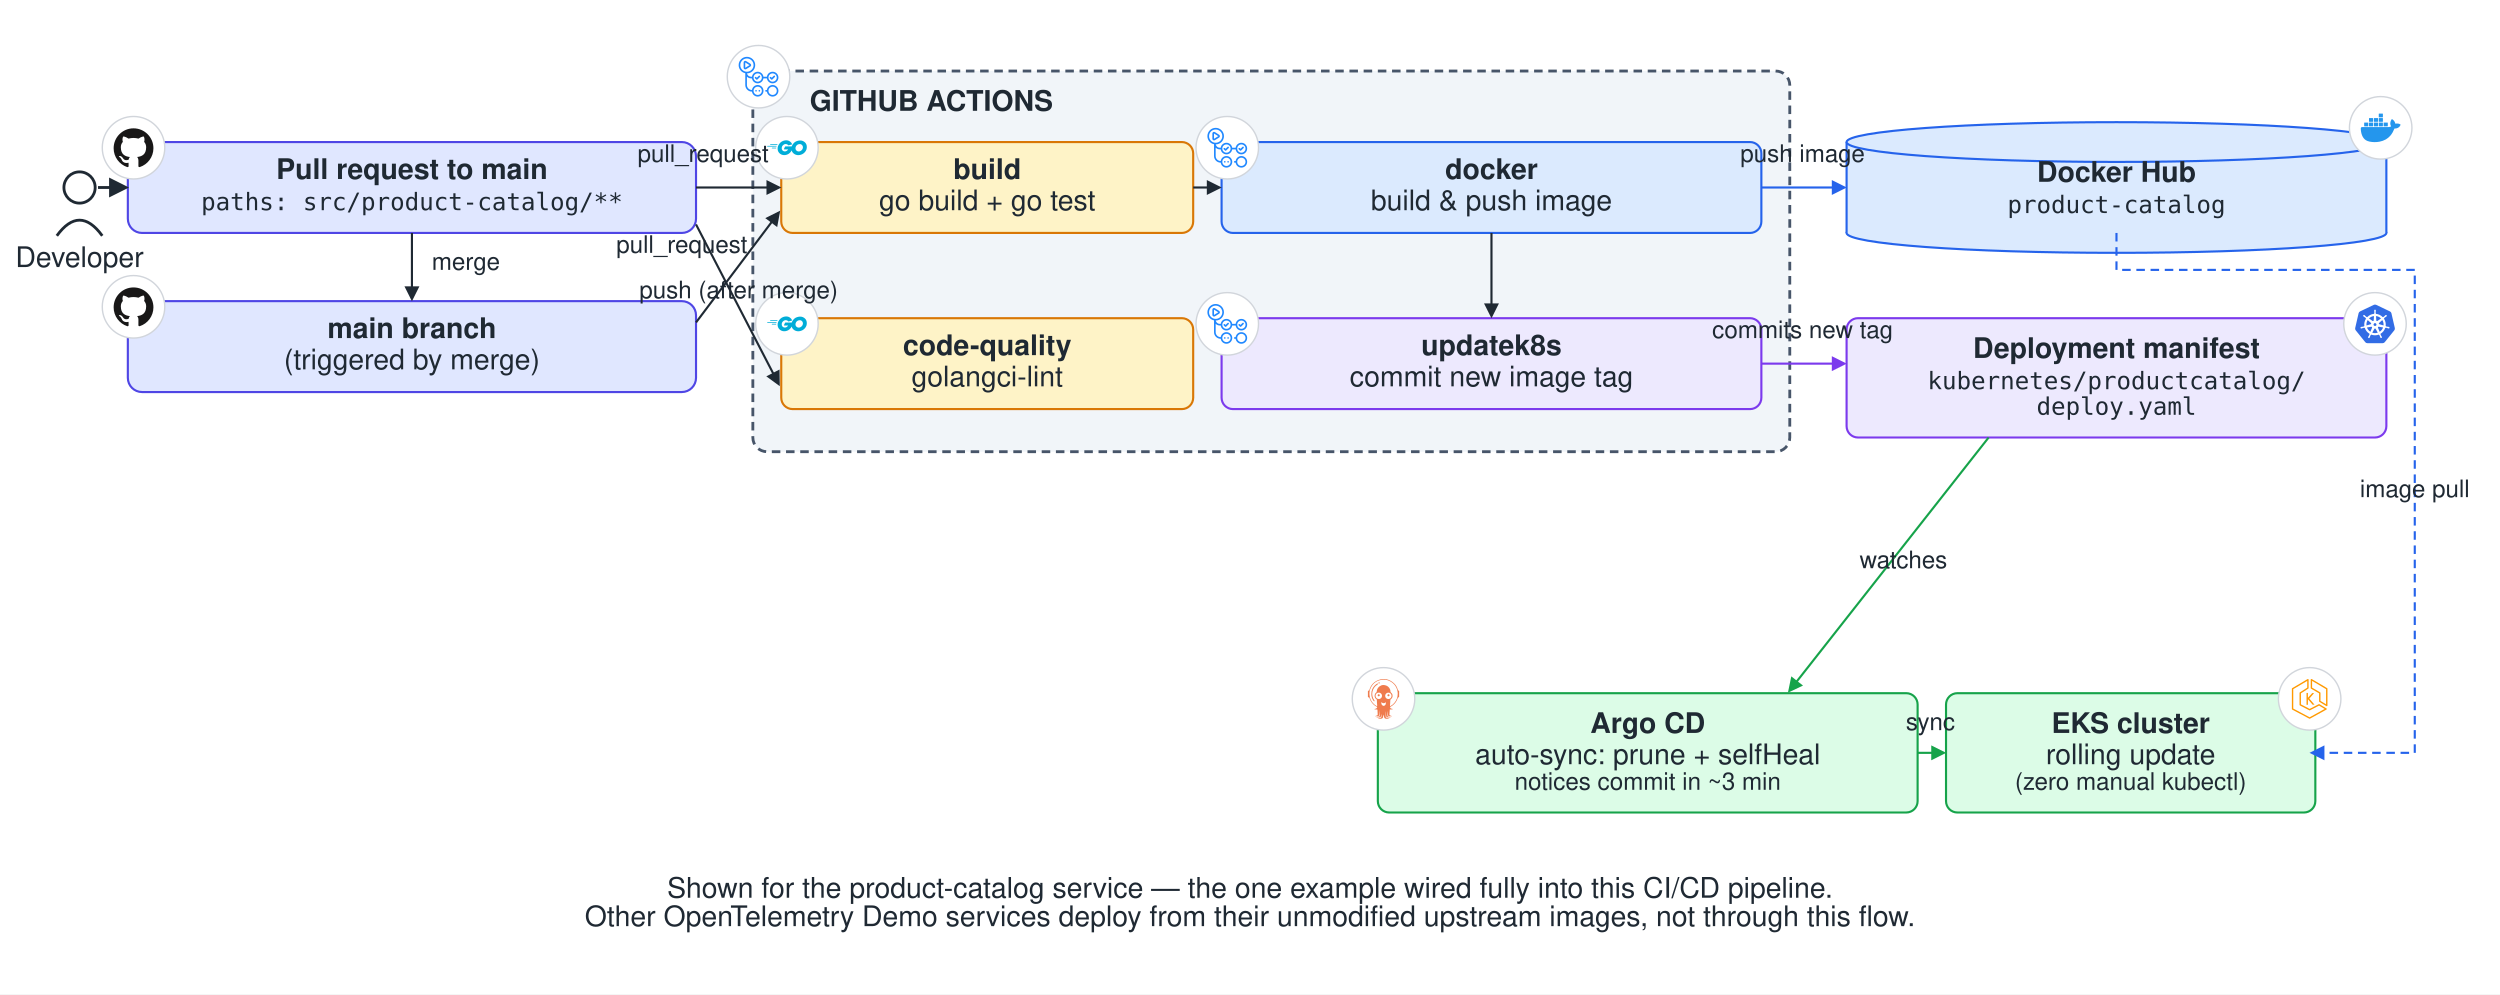
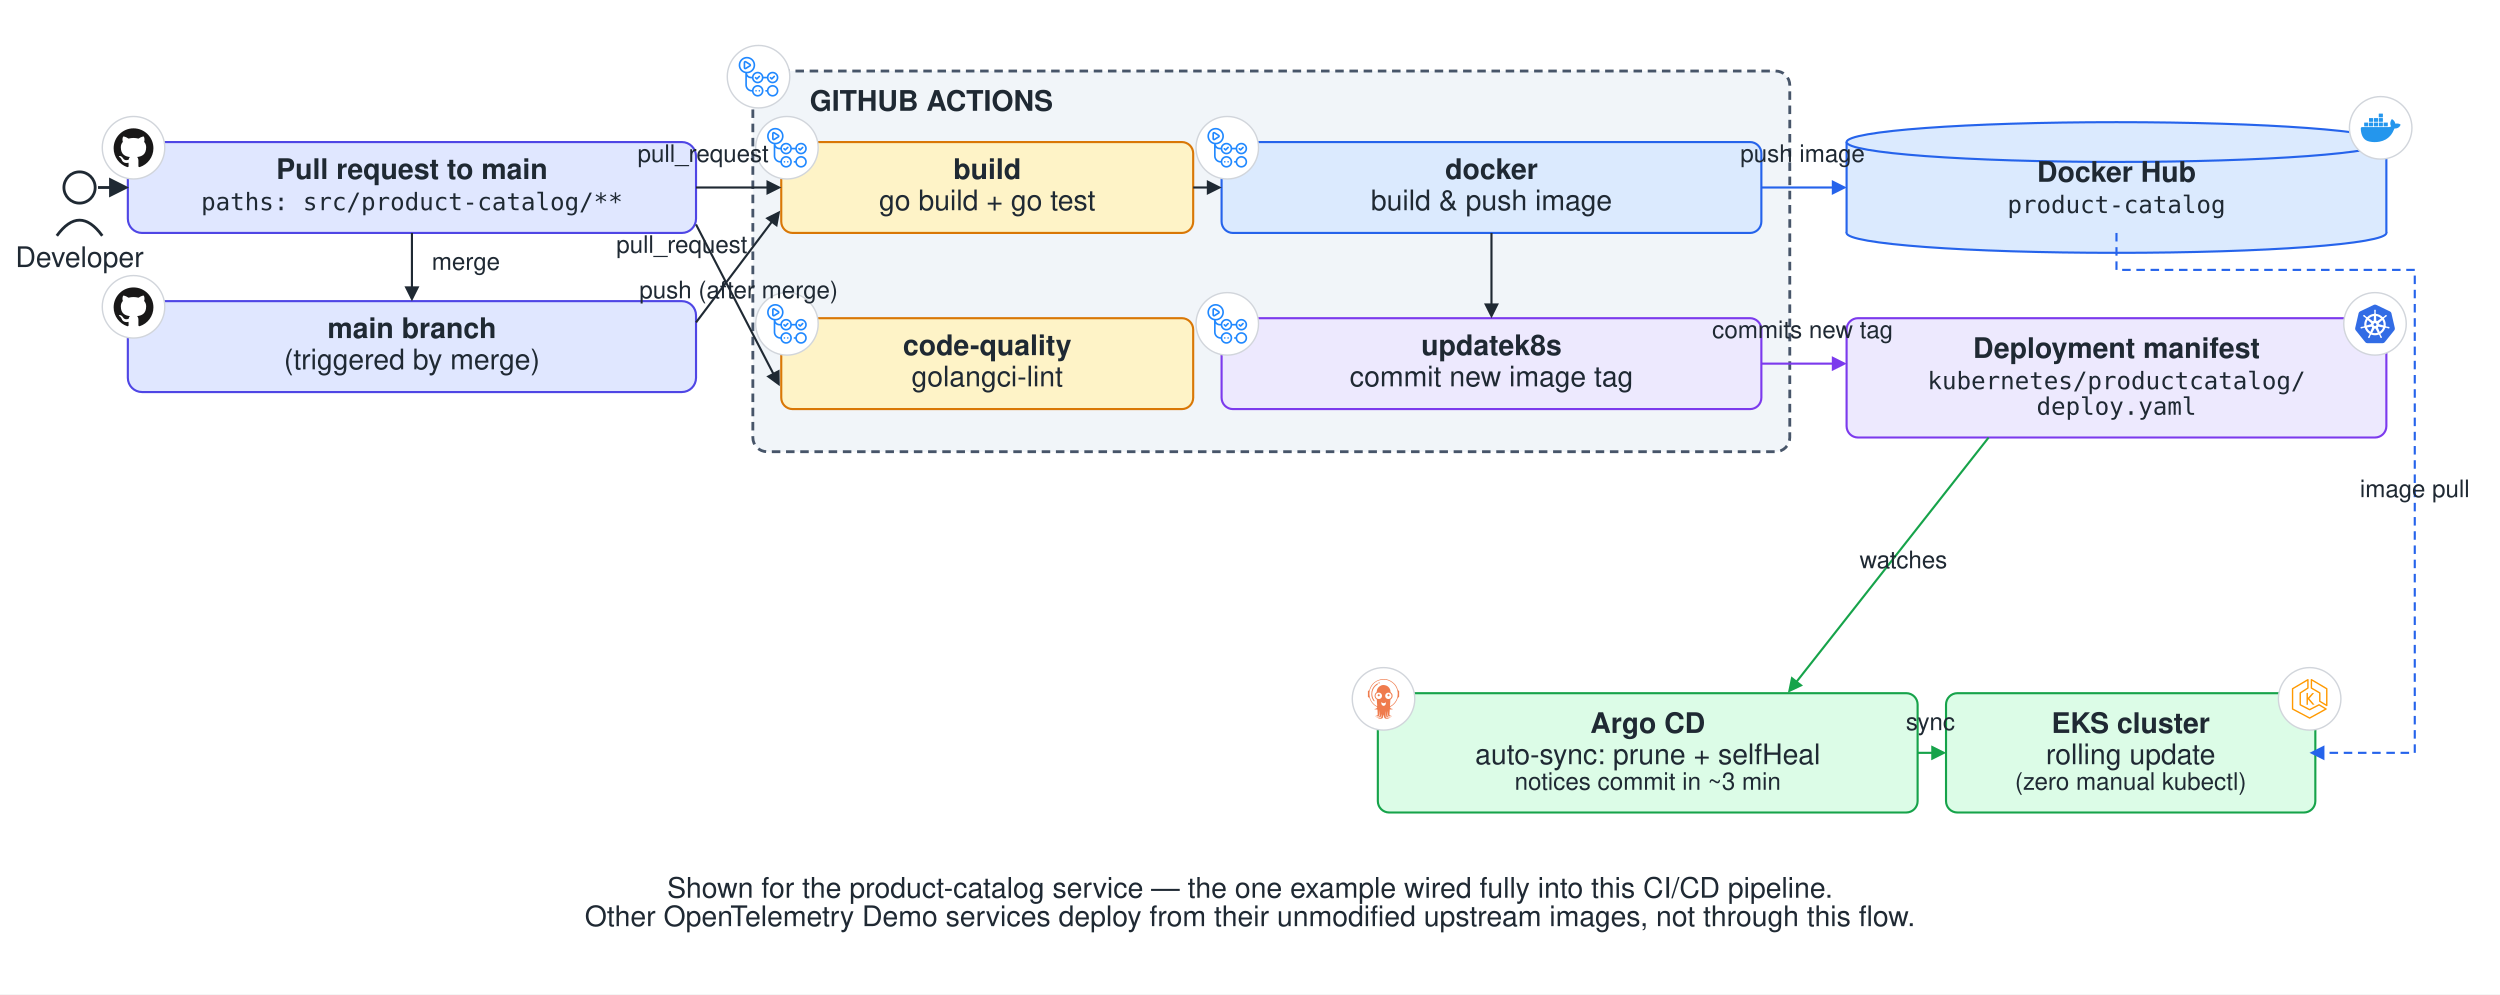
<svg xmlns="http://www.w3.org/2000/svg" viewBox="0 0 3520 1400" width="3520" height="1400" role="img" aria-label="CI/CD pipeline for the product-catalog service: a pull request or merge to main triggers GitHub Actions jobs build, code-quality, docker and updatek8s; docker pushes an image to Docker Hub, updatek8s commits the new tag to the Kubernetes manifest, Argo CD watches and syncs it to the EKS cluster, which pulls the new image from Docker Hub.">
  <defs>
    <marker id="arrow" viewBox="0 0 10 10" refX="8" refY="5" markerWidth="7" markerHeight="7" orient="auto">
      <path d="M0,0 L10,5 L0,10 z" fill="#1f2933" />
    </marker>
    <marker id="arrowBlue" viewBox="0 0 10 10" refX="8" refY="5" markerWidth="7" markerHeight="7" orient="auto">
      <path d="M0,0 L10,5 L0,10 z" fill="#2563eb" />
    </marker>
    <marker id="arrowViolet" viewBox="0 0 10 10" refX="8" refY="5" markerWidth="7" markerHeight="7" orient="auto">
      <path d="M0,0 L10,5 L0,10 z" fill="#7c3aed" />
    </marker>
    <marker id="arrowGreen" viewBox="0 0 10 10" refX="8" refY="5" markerWidth="7" markerHeight="7" orient="auto">
      <path d="M0,0 L10,5 L0,10 z" fill="#16a34a" />
    </marker>
  </defs>
  <style>
    text { font-family: -apple-system, Segoe UI, Helvetica, Arial, sans-serif; fill: #1f2933; }
    .title { font-weight: 700; }
    .mono { font-family: "SFMono-Regular", Consolas, Menlo, monospace; }
    .small { font-size: 20px; }
    .tiny { font-size: 17px; }
  </style>
  <defs>
    <g id="icon-github">
      <path d="M12 .297c-6.63 0-12 5.373-12 12 0 5.303 3.438 9.8 8.205 11.385.6.113.82-.258.82-.577 0-.285-.01-1.04-.015-2.04-3.338.724-4.042-1.61-4.042-1.61C4.422 18.07 3.633 17.7 3.633 17.7c-1.087-.744.084-.729.084-.729 1.205.084 1.838 1.236 1.838 1.236 1.07 1.835 2.809 1.305 3.495.998.108-.776.417-1.305.76-1.605-2.665-.3-5.466-1.332-5.466-5.93 0-1.31.465-2.38 1.235-3.22-.135-.303-.54-1.523.105-3.176 0 0 1.005-.322 3.3 1.23.96-.267 1.98-.399 3-.405 1.02.006 2.04.138 3 .405 2.28-1.552 3.285-1.23 3.285-1.23.645 1.653.24 2.873.12 3.176.765.84 1.23 1.91 1.23 3.22 0 4.61-2.805 5.625-5.475 5.92.42.36.81 1.096.81 2.22 0 1.606-.015 2.896-.015 3.286 0 .315.21.69.825.57C20.565 22.092 24 17.592 24 12.297c0-6.627-5.373-12-12-12" />
    </g>
    <g id="icon-githubactions">
      <path d="M10.984 13.836a.5.5 0 0 1-.353-.146l-.745-.743a.5.5 0 1 1 .706-.708l.392.391 1.181-1.18a.5.5 0 0 1 .708.707l-1.535 1.533a.504.504 0 0 1-.354.146zm9.353-.147l1.534-1.532a.5.5 0 0 0-.707-.707l-1.181 1.18-.392-.391a.5.5 0 1 0-.706.708l.746.743a.497.497 0 0 0 .706-.001zM4.527 7.452l2.557-1.585A1 1 0 0 0 7.09 4.17L4.533 2.56A1 1 0 0 0 3 3.406v3.196a1.001 1.001 0 0 0 1.527.85zm2.03-2.436L4 6.602V3.406l2.557 1.61zM24 12.5c0 1.93-1.57 3.5-3.5 3.5a3.503 3.503 0 0 1-3.46-3h-2.08a3.503 3.503 0 0 1-3.46 3 3.502 3.502 0 0 1-3.46-3h-.558c-.972 0-1.85-.399-2.482-1.042V17c0 1.654 1.346 3 3 3h.04c.244-1.693 1.7-3 3.46-3 1.93 0 3.5 1.57 3.5 3.5S13.43 24 11.5 24a3.502 3.502 0 0 1-3.46-3H8c-2.206 0-4-1.794-4-4V9.899A5.008 5.008 0 0 1 0 5c0-2.757 2.243-5 5-5s5 2.243 5 5a5.005 5.005 0 0 1-4.952 4.998A2.482 2.482 0 0 0 7.482 12h.558c.244-1.693 1.7-3 3.46-3a3.502 3.502 0 0 1 3.46 3h2.08a3.503 3.503 0 0 1 3.46-3c1.93 0 3.5 1.57 3.5 3.5zm-15 8c0 1.378 1.122 2.5 2.5 2.5s2.5-1.122 2.5-2.5-1.122-2.5-2.5-2.5S9 19.122 9 20.5zM5 9c2.206 0 4-1.794 4-4S7.206 1 5 1 1 2.794 1 5s1.794 4 4 4zm9 3.5c0-1.378-1.122-2.5-2.5-2.5S9 11.122 9 12.5s1.122 2.5 2.5 2.5 2.5-1.122 2.5-2.5zm9 0c0-1.378-1.122-2.5-2.5-2.5S18 11.122 18 12.5s1.122 2.5 2.5 2.5 2.5-1.122 2.5-2.5zm-13 8a.5.5 0 1 0 1 0 .5.5 0 0 0-1 0zm2 0a.5.5 0 1 0 1 0 .5.5 0 0 0-1 0zm12 0c0 1.93-1.57 3.5-3.5 3.5a3.503 3.503 0 0 1-3.46-3.002c-.007.001-.013.005-.021.005l-.506.017h-.017a.5.5 0 0 1-.016-.999l.506-.017c.018-.002.035.006.052.007A3.503 3.503 0 0 1 20.5 17c1.93 0 3.5 1.57 3.5 3.5zm-1 0c0-1.378-1.122-2.5-2.5-2.5S18 19.122 18 20.5s1.122 2.5 2.5 2.5 2.5-1.122 2.5-2.5z" />
-     </g>
-     <g id="icon-go">
-       <path d="M1.811 10.231c-.047 0-.058-.023-.035-.059l.246-.315c.023-.035.081-.058.128-.058h4.172c.046 0 .058.035.035.07l-.199.303c-.023.036-.082.07-.117.07zM.047 11.306c-.047 0-.059-.023-.035-.058l.245-.316c.023-.035.082-.058.129-.058h5.328c.047 0 .07.035.058.07l-.093.28c-.012.047-.058.07-.105.07zm2.828 1.075c-.047 0-.059-.035-.035-.07l.163-.292c.023-.035.07-.07.117-.07h2.337c.047 0 .07.035.07.082l-.023.28c0 .047-.047.082-.082.082zm12.129-2.36c-.736.187-1.239.327-1.963.514-.176.046-.187.058-.34-.117-.174-.199-.303-.327-.548-.444-.737-.362-1.45-.257-2.115.175-.795.514-1.204 1.274-1.192 2.22.011.935.654 1.706 1.577 1.835.795.105 1.46-.175 1.987-.77.105-.13.198-.27.315-.434H10.47c-.245 0-.304-.152-.222-.35.152-.362.432-.97.596-1.274a.315.315 0 01.292-.187h4.253c-.023.316-.023.631-.07.947a4.983 4.983 0 01-.958 2.29c-.841 1.11-1.94 1.8-3.33 1.986-1.145.152-2.209-.07-3.143-.77-.865-.655-1.356-1.52-1.484-2.595-.152-1.274.222-2.419.993-3.424.83-1.086 1.928-1.776 3.272-2.02 1.098-.2 2.15-.07 3.096.571.62.41 1.063.97 1.356 1.648.07.105.023.164-.117.2m3.868 6.461c-1.064-.024-2.034-.328-2.852-1.029a3.665 3.665 0 01-1.262-2.255c-.21-1.32.152-2.489.947-3.529.853-1.122 1.881-1.706 3.272-1.95 1.192-.21 2.314-.095 3.33.595.923.63 1.496 1.484 1.648 2.605.198 1.578-.257 2.863-1.344 3.962-.771.783-1.718 1.273-2.805 1.495-.315.06-.63.07-.934.106zm2.78-4.72c-.011-.153-.011-.27-.034-.387-.21-1.157-1.274-1.81-2.384-1.554-1.087.245-1.788.935-2.045 2.033-.21.912.234 1.835 1.075 2.21.643.28 1.285.244 1.905-.07.923-.48 1.425-1.228 1.484-2.233z" />
    </g>
    <g id="icon-docker">
      <path d="M13.983 11.078h2.119a.186.186 0 00.186-.185V9.006a.186.186 0 00-.186-.186h-2.119a.185.185 0 00-.185.185v1.888c0 .102.083.185.185.185m-2.954-5.43h2.118a.186.186 0 00.186-.186V3.574a.186.186 0 00-.186-.185h-2.118a.185.185 0 00-.185.185v1.888c0 .102.082.185.185.185m0 2.716h2.118a.187.187 0 00.186-.186V6.29a.186.186 0 00-.186-.185h-2.118a.185.185 0 00-.185.185v1.887c0 .102.082.185.185.186m-2.93 0h2.12a.186.186 0 00.184-.186V6.29a.185.185 0 00-.185-.185H8.1a.185.185 0 00-.185.185v1.887c0 .102.083.185.185.186m-2.964 0h2.119a.186.186 0 00.185-.186V6.29a.185.185 0 00-.185-.185H5.136a.186.186 0 00-.186.185v1.887c0 .102.084.185.186.186m5.893 2.715h2.118a.186.186 0 00.186-.185V9.006a.186.186 0 00-.186-.186h-2.118a.185.185 0 00-.185.185v1.888c0 .102.082.185.185.185m-2.93 0h2.12a.185.185 0 00.184-.185V9.006a.185.185 0 00-.184-.186h-2.12a.185.185 0 00-.184.185v1.888c0 .102.083.185.185.185m-2.964 0h2.119a.185.185 0 00.185-.185V9.006a.185.185 0 00-.184-.186h-2.12a.186.186 0 00-.186.186v1.887c0 .102.084.185.186.185m-2.92 0h2.12a.185.185 0 00.184-.185V9.006a.185.185 0 00-.184-.186h-2.12a.185.185 0 00-.184.185v1.888c0 .102.082.185.185.185M23.763 9.89c-.065-.051-.672-.51-1.954-.51-.338.001-.676.03-1.01.087-.248-1.7-1.653-2.53-1.716-2.566l-.344-.199-.226.327c-.284.438-.49.922-.612 1.43-.23.97-.09 1.882.403 2.661-.595.332-1.55.413-1.744.42H.751a.751.751 0 00-.75.748 11.376 11.376 0 00.692 4.062c.545 1.428 1.355 2.48 2.41 3.124 1.18.723 3.1 1.137 5.275 1.137.983.003 1.963-.086 2.93-.266a12.248 12.248 0 003.823-1.389c.98-.567 1.86-1.288 2.61-2.136 1.252-1.418 1.998-2.997 2.553-4.4h.221c1.372 0 2.215-.549 2.68-1.009.309-.293.55-.65.707-1.046l.098-.288z" />
    </g>
    <g id="icon-kubernetes">
      <path d="M10.204 14.35l.007.01-.999 2.413a5.171 5.171 0 0 1-2.075-2.597l2.578-.437.004.005a.44.44 0 0 1 .484.606zm-.833-2.129a.44.44 0 0 0 .173-.756l.002-.011L7.585 9.7a5.143 5.143 0 0 0-.73 3.255l2.514-.725.002-.009zm1.145-1.98a.44.44 0 0 0 .699-.337l.01-.005.15-2.62a5.144 5.144 0 0 0-3.01 1.442l2.147 1.523.004-.002zm.76 2.75l.723.349.722-.347.18-.78-.5-.623h-.804l-.5.623.179.779zm1.5-3.095a.44.44 0 0 0 .7.336l.008.003 2.134-1.513a5.188 5.188 0 0 0-2.992-1.442l.148 2.615.002.001zm10.876 5.97l-5.773 7.181a1.6 1.6 0 0 1-1.248.594l-9.261.003a1.6 1.6 0 0 1-1.247-.596l-5.776-7.18a1.583 1.583 0 0 1-.307-1.34L2.1 5.573c.108-.47.425-.864.863-1.073L11.305.513a1.606 1.606 0 0 1 1.385 0l8.345 3.985c.438.209.755.604.863 1.073l2.062 8.955c.108.47-.005.963-.308 1.34zm-3.289-2.057c-.042-.01-.103-.026-.145-.034-.174-.033-.315-.025-.479-.038-.35-.037-.638-.067-.895-.148-.105-.04-.18-.165-.216-.216l-.201-.059a6.45 6.45 0 0 0-.105-2.332 6.465 6.465 0 0 0-.936-2.163c.052-.047.15-.133.177-.159.008-.09.001-.183.094-.282.197-.185.444-.338.743-.522.142-.084.273-.137.415-.242.032-.024.076-.062.11-.089.24-.191.295-.52.123-.736-.172-.216-.506-.236-.745-.045-.034.027-.08.062-.111.088-.134.116-.217.23-.33.35-.246.25-.45.458-.673.609-.097.056-.239.037-.303.033l-.19.135a6.545 6.545 0 0 0-4.146-2.003l-.012-.223c-.065-.062-.143-.115-.163-.25-.022-.268.015-.557.057-.905.023-.163.061-.298.068-.475.001-.04-.001-.099-.001-.142 0-.306-.224-.555-.5-.555-.275 0-.499.249-.499.555l.001.014c0 .041-.002.092 0 .128.006.177.044.312.067.475.042.348.078.637.056.906a.545.545 0 0 1-.162.258l-.012.211a6.424 6.424 0 0 0-4.166 2.003 8.373 8.373 0 0 1-.18-.128c-.09.012-.18.04-.297-.029-.223-.15-.427-.358-.673-.608-.113-.12-.195-.234-.329-.349-.03-.026-.077-.062-.111-.088a.594.594 0 0 0-.348-.132.481.481 0 0 0-.398.176c-.172.216-.117.546.123.737l.007.005.104.083c.142.105.272.159.414.242.299.185.546.338.743.522.076.082.09.226.1.288l.16.143a6.462 6.462 0 0 0-1.02 4.506l-.208.06c-.055.072-.133.184-.215.217-.257.081-.546.11-.895.147-.164.014-.305.006-.48.039-.037.007-.09.02-.133.03l-.004.002-.007.002c-.295.071-.484.342-.423.608.061.267.349.429.645.365l.007-.001.01-.003.129-.029c.17-.046.294-.113.448-.172.33-.118.604-.217.87-.256.112-.009.23.069.288.101l.217-.037a6.5 6.5 0 0 0 2.88 3.596l-.09.218c.033.084.069.199.044.282-.097.252-.263.517-.452.813-.091.136-.185.242-.268.399-.02.037-.045.095-.064.134-.128.275-.034.591.213.71.248.12.556-.007.69-.282v-.002c.02-.039.046-.09.062-.127.07-.162.094-.301.144-.458.132-.332.205-.68.387-.897.05-.06.13-.082.215-.105l.113-.205a6.453 6.453 0 0 0 4.609.012l.106.192c.086.028.18.042.256.155.136.232.229.507.342.84.05.156.074.295.145.457.016.037.043.09.062.129.133.276.442.402.69.282.247-.118.341-.435.213-.71-.02-.039-.045-.096-.065-.134-.083-.156-.177-.261-.268-.398-.19-.296-.346-.541-.443-.793-.04-.13.007-.21.038-.294-.018-.022-.059-.144-.083-.202a6.499 6.499 0 0 0 2.88-3.622c.064.01.176.03.213.038.075-.05.144-.114.28-.104.266.039.54.138.87.256.154.06.277.128.448.173.036.01.088.019.13.028l.009.003.007.001c.297.064.584-.098.645-.365.06-.266-.128-.537-.423-.608zM16.4 9.701l-1.95 1.746v.005a.44.44 0 0 0 .173.757l.003.01 2.526.728a5.199 5.199 0 0 0-.108-1.674A5.208 5.208 0 0 0 16.4 9.7zm-4.013 5.325a.437.437 0 0 0-.404-.232.44.44 0 0 0-.372.233h-.002l-1.268 2.292a5.164 5.164 0 0 0 3.326.003l-1.27-2.296h-.01zm1.888-1.293a.44.44 0 0 0-.27.036.44.44 0 0 0-.214.572l-.003.004 1.01 2.438a5.15 5.15 0 0 0 2.081-2.615l-2.6-.44-.004.005z" />
    </g>
    <g id="icon-argo">
      <path d="M12.581 0c.436.037.871.1 1.299.186 1.679.383 3.121 1.213 4.382 2.365 1.161 1.06 1.917 2.372 2.335 3.881.089.321.216.56.586.624.205.035.238.245.239.43.003.646.002 1.294.002 1.94l-.002 1.21c-.001.356-.116.479-.466.474-.211-.003-.293.119-.344.291-.146.489-.33.966-.552 1.426-.818 1.682-2.084 2.938-3.688 3.87-.077.045-.155.088-.233.131-.252.137-.258.146-.155.415.114.299.358.529.664.625.269.096.553.134.827.21a.672.672 0 0 1 .236.094c-.066.082-.156.067-.231.082-.36.073-.713.184-1.086.17a1.275 1.275 0 0 1-.438-.064c-.114-.045-.152-.006-.176.109a5.354 5.354 0 0 0-.084.92c-.015.617-.071 1.23-.112 1.844-.042.598-.018.651.558.842.281.094.563.187.842.286.069.024.15.038.192.117-.04.057-.098.035-.146.035-.493.003-.985.005-1.478.001-.524-.005-.806-.282-.845-.803-.055-.762-.12-1.524-.182-2.286a.947.947 0 0 0-.026-.12c-.079.455-.065.879-.084 1.298-.023.528-.008 1.057-.007 1.584 0 .27.086.388.335.483.359.135.711.295 1.114.262.141-.012.276.062.402.129.032.017.073.033.069.073-.004.043-.049.047-.084.045-.657-.019-1.317.065-1.972-.028-.323-.046-.533-.236-.631-.552-.094-.303-.114-.617-.137-.93-.046-.626-.078-1.253-.116-1.88a.222.222 0 0 0-.061-.171.282.282 0 0 0-.031.193c-.002.956-.002 1.911-.001 2.866 0 .388.123.575.494.708.481.172.976.298 1.47.423.11.028.225.047.242.192h-1.852c-.051-.01-.103-.022-.155-.03-.701-.1-1.001-.372-1.143-1.042l-.067-.331-.226-1.103c-.069.12-.118.25-.144.386-.083.399-.151.802-.243 1.2-.113.493-.444.763-.932.857l-.33.063H8.558c.057-.171.216-.185.355-.221.476-.127.96-.223 1.417-.409a.603.603 0 0 0 .397-.521c.058-.435.002-.865-.013-1.296a1.528 1.528 0 0 0-.078-.315.405.405 0 0 0-.071.207c-.026.296-.049.591-.075.886-.038.432-.273.716-.679.81a1.702 1.702 0 0 1-.37.045c-.557.003-1.115-.001-1.673-.005-.048 0-.109.019-.148-.065.178-.103.377-.168.582-.187a5.67 5.67 0 0 0 .939-.193c.42-.114.522-.249.512-.687-.023-.931-.091-1.86-.069-2.791.004-.184.001-.368.001-.551a2.387 2.387 0 0 0-.05.385 40.299 40.299 0 0 1-.186 2.623c-.052.513-.296.748-.804.805-.446.051-.889.002-1.332-.02-.108-.006-.234.012-.339-.064.043-.066.106-.07.16-.087.362-.115.725-.224 1.086-.344.246-.081.35-.235.355-.492a2.241 2.241 0 0 0-.003-.232 45.315 45.315 0 0 1-.105-2.149 5.487 5.487 0 0 0-.035-.478c-.024-.188-.131-.287-.295-.258-.505.092-.99-.006-1.473-.139-.059-.016-.134-.007-.178-.088a.986.986 0 0 1 .285-.09c.255-.052.507-.121.753-.208.312-.112.564-.347.695-.651.089-.203.056-.317-.112-.398-1.418-.683-2.512-1.73-3.391-3.017a8.152 8.152 0 0 1-1.123-2.447c-.067-.246-.156-.3-.383-.26-.306.053-.401.006-.535-.273v-3.49c.144-.303.205-.341.534-.329.235.01.247-.004.309-.242.396-1.508 1.082-2.861 2.171-3.988C6.9 1.42 8.523.631 10.34.203c.456-.108.922-.15 1.387-.203h.854Zm7.974 8.948a7.34 7.34 0 0 0-.048-.938 8.353 8.353 0 0 0-.099-.65c-.598-2.964-2.344-5.02-5.051-6.268-1.553-.715-3.21-.835-4.878-.511-3.248.633-5.396 2.583-6.539 5.652-.436 1.173-.495 2.406-.37 3.65.087.935.339 1.846.745 2.694.585 1.213 1.444 2.207 2.477 3.058.343.286.719.528 1.121.719.235.111.247.105.245-.146.006-.16.003-.32-.009-.48-.125-1.02-.142-2.045-.169-3.069a.392.392 0 0 0-.184-.353c-.385-.268-.713-.592-.921-1.019-.474-.97-.372-2.361.813-3.215.136-.097.217-.19.198-.373a1.724 1.724 0 0 1 .031-.442c.177-1.187.748-2.138 1.722-2.84.68-.492 1.442-.772 2.286-.782.483-.007.953.11 1.414.244 1.609.467 2.846 2.07 2.845 3.697a.64.64 0 0 0 .268.565c.463.371.821.83.943 1.426.22 1.077-.083 1.982-.979 2.634-.266.194-.347.406-.333.698.002.047 0 .095-.002.142l-.062 1.439c-.025.586-.138 1.165-.117 1.754.008.223.006.226.201.128a7.46 7.46 0 0 0 2.393-1.903c1.32-1.577 2.074-3.372 2.059-5.511ZM9.117 12.102c1.489.021 2.443-1.578 1.716-2.879a1.937 1.937 0 0 0-1.699-.991c-1.094-.004-1.954.822-1.958 1.881-.005 1.148.813 1.985 1.941 1.989Zm5.794 0c1.101.002 1.935-.823 1.935-1.917 0-1.091-.846-1.949-1.92-1.947-1.064.003-1.94.866-1.943 1.915-.003 1.105.831 1.948 1.928 1.949Zm-1.472 1.937c-.208.128-.407.277-.63.384-.536.257-1.063.257-1.579-.048-.158-.094-.308-.201-.464-.298-.047-.028-.092-.103-.15-.062-.044.03-.01.1-.001.151.037.179.064.362.082.544.027.565.293.992.742 1.31a.984.984 0 0 0 .791.186c.565-.119 1.025-.614 1.124-1.218.043-.266.005-.544.109-.803a.133.133 0 0 0-.024-.146Zm-8.78-4.92c-.012-1.102.143-2.055.54-2.961.633-1.443 1.642-2.553 2.98-3.374a.378.378 0 0 1 .459.067c.06.06.036.118.01.178a1.09 1.09 0 0 1-.48.51c-1.079.639-1.829 1.571-2.357 2.688a6.325 6.325 0 0 0-.618 2.986c.055 1.309.439 2.516 1.213 3.588.088.104.148.23.173.365.01.08.059.168-.031.228a.312.312 0 0 1-.288.041.502.502 0 0 1-.234-.185c-.72-.979-1.193-2.056-1.331-3.273-.036-.326-.004-.653-.036-.858ZM8.94 2.34a.373.373 0 0 1 .378-.382c.211.001.409.226.416.473.004.138-.309.39-.476.386-.189-.005-.318-.2-.318-.477Zm-.465 7.48a.609.609 0 0 1 .586-.631c.38-.003.671.271.675.633.004.356-.27.622-.639.621-.38-.002-.621-.241-.622-.623Zm6.496.623c-.381-.002-.625-.255-.621-.646a.635.635 0 0 1 .596-.613.656.656 0 0 1 .669.643c.001.354-.275.618-.644.616Z" />
    </g>
    <g id="icon-eks">
      <path d="m14.67 8.505-2.875 3.335 3.128 3.648h-1.168l-2.808-3.277v3.368h-.842V8.421h.842v2.947l2.603-2.863Zm7.225 6.751-3.369-2.021V8.421a.42.42 0 0 0-.209-.364l-4.843-2.825V1.159l8.42 4.976Zm.635-9.724L13.267.06a.422.422 0 0 0-.635.362v5.053c0 .15.08.288.208.363l4.844 2.826v4.81a.42.42 0 0 0 .205.362l4.21 2.526a.42.42 0 0 0 .638-.361V5.895a.42.42 0 0 0-.207-.363ZM11.977 23.1l-9.872-5.248V6.135l8.421-4.976v4.084L6.09 8.066a.422.422 0 0 0-.195.355v7.158a.42.42 0 0 0 .226.373l5.665 2.948a.42.42 0 0 0 .387 0l5.496-2.84 3.382 2.03Zm10.135-5.356-4.21-2.526a.42.42 0 0 0-.411-.013l-5.51 2.847-5.244-2.729v-6.67l4.436-2.824a.422.422 0 0 0 .195-.355V.42a.421.421 0 0 0-.635-.362L1.47 5.532a.421.421 0 0 0-.207.363v12.21c0 .156.086.299.223.372l10.297 5.474a.421.421 0 0 0 .401-.004l9.915-5.473a.422.422 0 0 0 .013-.73Z" />
    </g>
  </defs>
  <g transform="scale(2)">
    <rect x="0" y="0" width="1760" height="700" fill="#ffffff" />
    <g aria-hidden="true">
      <circle cx="56" cy="132" r="11" fill="none" stroke="#1f2933" stroke-width="2" />
      <path d="M40,166 Q56,144 72,166" fill="none" stroke="#1f2933" stroke-width="2" />
    </g>
    <text x="56" y="188" text-anchor="middle" class="small">Developer</text>
    <rect x="90" y="100" width="400" height="64" rx="10" fill="#e0e7ff" stroke="#4f46e5" stroke-width="1.5" />
    <text x="290" y="126" text-anchor="middle" class="small title">Pull request to main</text>
    <text x="290" y="148" text-anchor="middle" class="tiny mono">paths: src/product-catalog/**</text>
    <g transform="translate(94,104)">
      <circle r="22" fill="#ffffff" stroke="#d1d5db" stroke-width="1" />
      <g transform="translate(-14,-14) scale(1.167)" fill="#181717">
        <use href="#icon-github" />
      </g>
    </g>
    <rect x="90" y="212" width="400" height="64" rx="10" fill="#e0e7ff" stroke="#4f46e5" stroke-width="1.5" />
    <text x="290" y="238" text-anchor="middle" class="small title">main branch</text>
    <text x="290" y="260" text-anchor="middle" class="small">(triggered by merge)</text>
    <g transform="translate(94,216)">
      <circle r="22" fill="#ffffff" stroke="#d1d5db" stroke-width="1" />
      <g transform="translate(-14,-14) scale(1.167)" fill="#181717">
        <use href="#icon-github" />
      </g>
    </g>
    <rect x="530" y="50" width="730" height="268" rx="10" fill="#f1f5f9" stroke="#475569" stroke-width="2" stroke-dasharray="6 4" />
    <g transform="translate(534,54)">
      <circle r="22" fill="#ffffff" stroke="#d1d5db" stroke-width="1" />
      <g transform="translate(-14,-14) scale(1.167)" fill="#2088FF">
        <use href="#icon-githubactions" />
      </g>
    </g>
    <text x="570" y="78" class="small title" fill="#334155">GITHUB ACTIONS</text>
    <rect x="550" y="100" width="290" height="64" rx="8" fill="#fef3c7" stroke="#d97706" stroke-width="1.5" />
    <text x="695" y="126" text-anchor="middle" class="small title">build</text>
    <text x="695" y="148" text-anchor="middle" class="small">go build + go test</text>
    <g transform="translate(554,104)">
      <circle r="22" fill="#ffffff" stroke="#d1d5db" stroke-width="1" />
-       <g transform="translate(-14,-14) scale(1.167)" fill="#00ADD8">
-         <use href="#icon-go" />
+       <g transform="translate(-14,-14) scale(1.167)" fill="#2088FF">
+         <use href="#icon-githubactions" />
      </g>
    </g>
    <rect x="860" y="100" width="380" height="64" rx="8" fill="#dbeafe" stroke="#2563eb" stroke-width="1.5" />
    <text x="1050" y="126" text-anchor="middle" class="small title">docker</text>
    <text x="1050" y="148" text-anchor="middle" class="small">build &amp; push image</text>
    <g transform="translate(864,104)">
      <circle r="22" fill="#ffffff" stroke="#d1d5db" stroke-width="1" />
      <g transform="translate(-14,-14) scale(1.167)" fill="#2088FF">
        <use href="#icon-githubactions" />
      </g>
    </g>
    <rect x="550" y="224" width="290" height="64" rx="8" fill="#fef3c7" stroke="#d97706" stroke-width="1.5" />
    <text x="695" y="250" text-anchor="middle" class="small title">code-quality</text>
    <text x="695" y="272" text-anchor="middle" class="small">golangci-lint</text>
    <g transform="translate(554,228)">
      <circle r="22" fill="#ffffff" stroke="#d1d5db" stroke-width="1" />
-       <g transform="translate(-14,-14) scale(1.167)" fill="#00ADD8">
-         <use href="#icon-go" />
+       <g transform="translate(-14,-14) scale(1.167)" fill="#2088FF">
+         <use href="#icon-githubactions" />
      </g>
    </g>
    <rect x="860" y="224" width="380" height="64" rx="8" fill="#ede9fe" stroke="#7c3aed" stroke-width="1.5" />
    <text x="1050" y="250" text-anchor="middle" class="small title">updatek8s</text>
    <text x="1050" y="272" text-anchor="middle" class="small">commit new image tag</text>
    <g transform="translate(864,228)">
      <circle r="22" fill="#ffffff" stroke="#d1d5db" stroke-width="1" />
      <g transform="translate(-14,-14) scale(1.167)" fill="#2088FF">
        <use href="#icon-githubactions" />
      </g>
    </g>
    <ellipse cx="1490" cy="164" rx="190" ry="14" fill="#dbeafe" stroke="#2563eb" stroke-width="1.5" />
    <rect x="1300" y="100" width="380" height="64" fill="#dbeafe" stroke="none" />
    <line x1="1300" y1="100" x2="1300" y2="164" stroke="#2563eb" stroke-width="1.5" />
    <line x1="1680" y1="100" x2="1680" y2="164" stroke="#2563eb" stroke-width="1.5" />
    <ellipse cx="1490" cy="100" rx="190" ry="14" fill="#dbeafe" stroke="#2563eb" stroke-width="1.5" />
    <text x="1490" y="128" text-anchor="middle" class="small title">Docker Hub</text>
    <text x="1490" y="150" text-anchor="middle" class="tiny mono">product-catalog</text>
    <g transform="translate(1676,90)">
      <circle r="22" fill="#ffffff" stroke="#d1d5db" stroke-width="1" />
      <g transform="translate(-14,-14) scale(1.167)" fill="#2496ED">
        <use href="#icon-docker" />
      </g>
    </g>
    <rect x="1300" y="224" width="380" height="84" rx="8" fill="#ede9fe" stroke="#7c3aed" stroke-width="1.5" />
    <text x="1490" y="252" text-anchor="middle" class="small title">Deployment manifest</text>
    <text x="1490" y="274" text-anchor="middle" class="tiny mono">kubernetes/productcatalog/</text>
    <text x="1490" y="292" text-anchor="middle" class="tiny mono">deploy.yaml</text>
    <g transform="translate(1672,228)">
      <circle r="22" fill="#ffffff" stroke="#d1d5db" stroke-width="1" />
      <g transform="translate(-14,-14) scale(1.167)" fill="#326CE5">
        <use href="#icon-kubernetes" />
      </g>
    </g>
    <rect x="970" y="488" width="380" height="84" rx="8" fill="#dcfce7" stroke="#16a34a" stroke-width="1.5" />
    <text x="1160" y="516" text-anchor="middle" class="small title">Argo CD</text>
    <text x="1160" y="538" text-anchor="middle" class="small">auto-sync: prune + selfHeal</text>
    <text x="1160" y="556" text-anchor="middle" class="tiny">notices commit in ~3 min</text>
    <g transform="translate(974,492)">
      <circle r="22" fill="#ffffff" stroke="#d1d5db" stroke-width="1" />
      <g transform="translate(-14,-14) scale(1.167)" fill="#EF7B4D">
        <use href="#icon-argo" />
      </g>
    </g>
    <rect x="1370" y="488" width="260" height="84" rx="8" fill="#dcfce7" stroke="#16a34a" stroke-width="1.5" />
    <text x="1500" y="516" text-anchor="middle" class="small title">EKS cluster</text>
    <text x="1500" y="538" text-anchor="middle" class="small">rolling update</text>
    <text x="1500" y="556" text-anchor="middle" class="tiny">(zero manual kubectl)</text>
    <g transform="translate(1626,492)">
      <circle r="22" fill="#ffffff" stroke="#d1d5db" stroke-width="1" />
      <g transform="translate(-14,-14) scale(1.167)" fill="#FF9900">
        <use href="#icon-eks" />
      </g>
    </g>
    <line x1="69" y1="132" x2="88" y2="132" stroke="#1f2933" stroke-width="2" marker-end="url(#arrow)" />
    <line x1="290" y1="164" x2="290" y2="210" stroke="#1f2933" stroke-width="1.5" marker-end="url(#arrow)" />
    <text x="328" y="190" text-anchor="middle" class="tiny">merge</text>
    <line x1="490" y1="132" x2="548" y2="132" stroke="#1f2933" stroke-width="1.5" marker-end="url(#arrow)" />
    <text x="495" y="114" text-anchor="middle" class="tiny">pull_request</text>
    <line x1="490" y1="158" x2="548" y2="270" stroke="#1f2933" stroke-width="1.5" marker-end="url(#arrow)" />
    <text x="480" y="178" text-anchor="middle" class="tiny">pull_request</text>
    <line x1="490" y1="227" x2="548" y2="150" stroke="#1f2933" stroke-width="1.5" marker-end="url(#arrow)" />
    <text x="520" y="210" text-anchor="middle" class="tiny">push (after merge)</text>
    <line x1="840" y1="132" x2="858" y2="132" stroke="#1f2933" stroke-width="1.5" marker-end="url(#arrow)" />
    <line x1="1050" y1="164" x2="1050" y2="222" stroke="#1f2933" stroke-width="1.5" marker-end="url(#arrow)" />
    <line x1="1240" y1="132" x2="1298" y2="132" stroke="#2563eb" stroke-width="1.5" marker-end="url(#arrowBlue)" />
    <text x="1269" y="114" text-anchor="middle" class="tiny" fill="#2563eb">push image</text>
    <line x1="1240" y1="256" x2="1298" y2="256" stroke="#7c3aed" stroke-width="1.5" marker-end="url(#arrowViolet)" />
    <text x="1269" y="238" text-anchor="middle" class="tiny" fill="#7c3aed">commits new tag</text>
    <line x1="1400" y1="308" x2="1260" y2="486" stroke="#16a34a" stroke-width="1.5" marker-end="url(#arrowGreen)" />
    <text x="1340" y="400" text-anchor="middle" class="tiny" fill="#15803d">watches</text>
    <line x1="1350" y1="530" x2="1368" y2="530" stroke="#16a34a" stroke-width="1.5" marker-end="url(#arrowGreen)" />
    <text x="1359" y="514" text-anchor="middle" class="tiny" fill="#15803d">sync</text>
    <polyline points="1490,164 1490,190 1700,190 1700,530 1628,530" fill="none" stroke="#2563eb" stroke-width="1.5" stroke-dasharray="6 4" marker-end="url(#arrowBlue)" />
    <text x="1700" y="350" text-anchor="middle" class="tiny" fill="#2563eb">image pull</text>
    <text x="880" y="632" text-anchor="middle" class="small" fill="#374151">Shown for the product-catalog service — the one example wired fully into this CI/CD pipeline.</text>
    <text x="880" y="652" text-anchor="middle" class="small" fill="#374151">Other OpenTelemetry Demo services deploy from their unmodified upstream images, not through this flow.</text>
  </g>
</svg>
